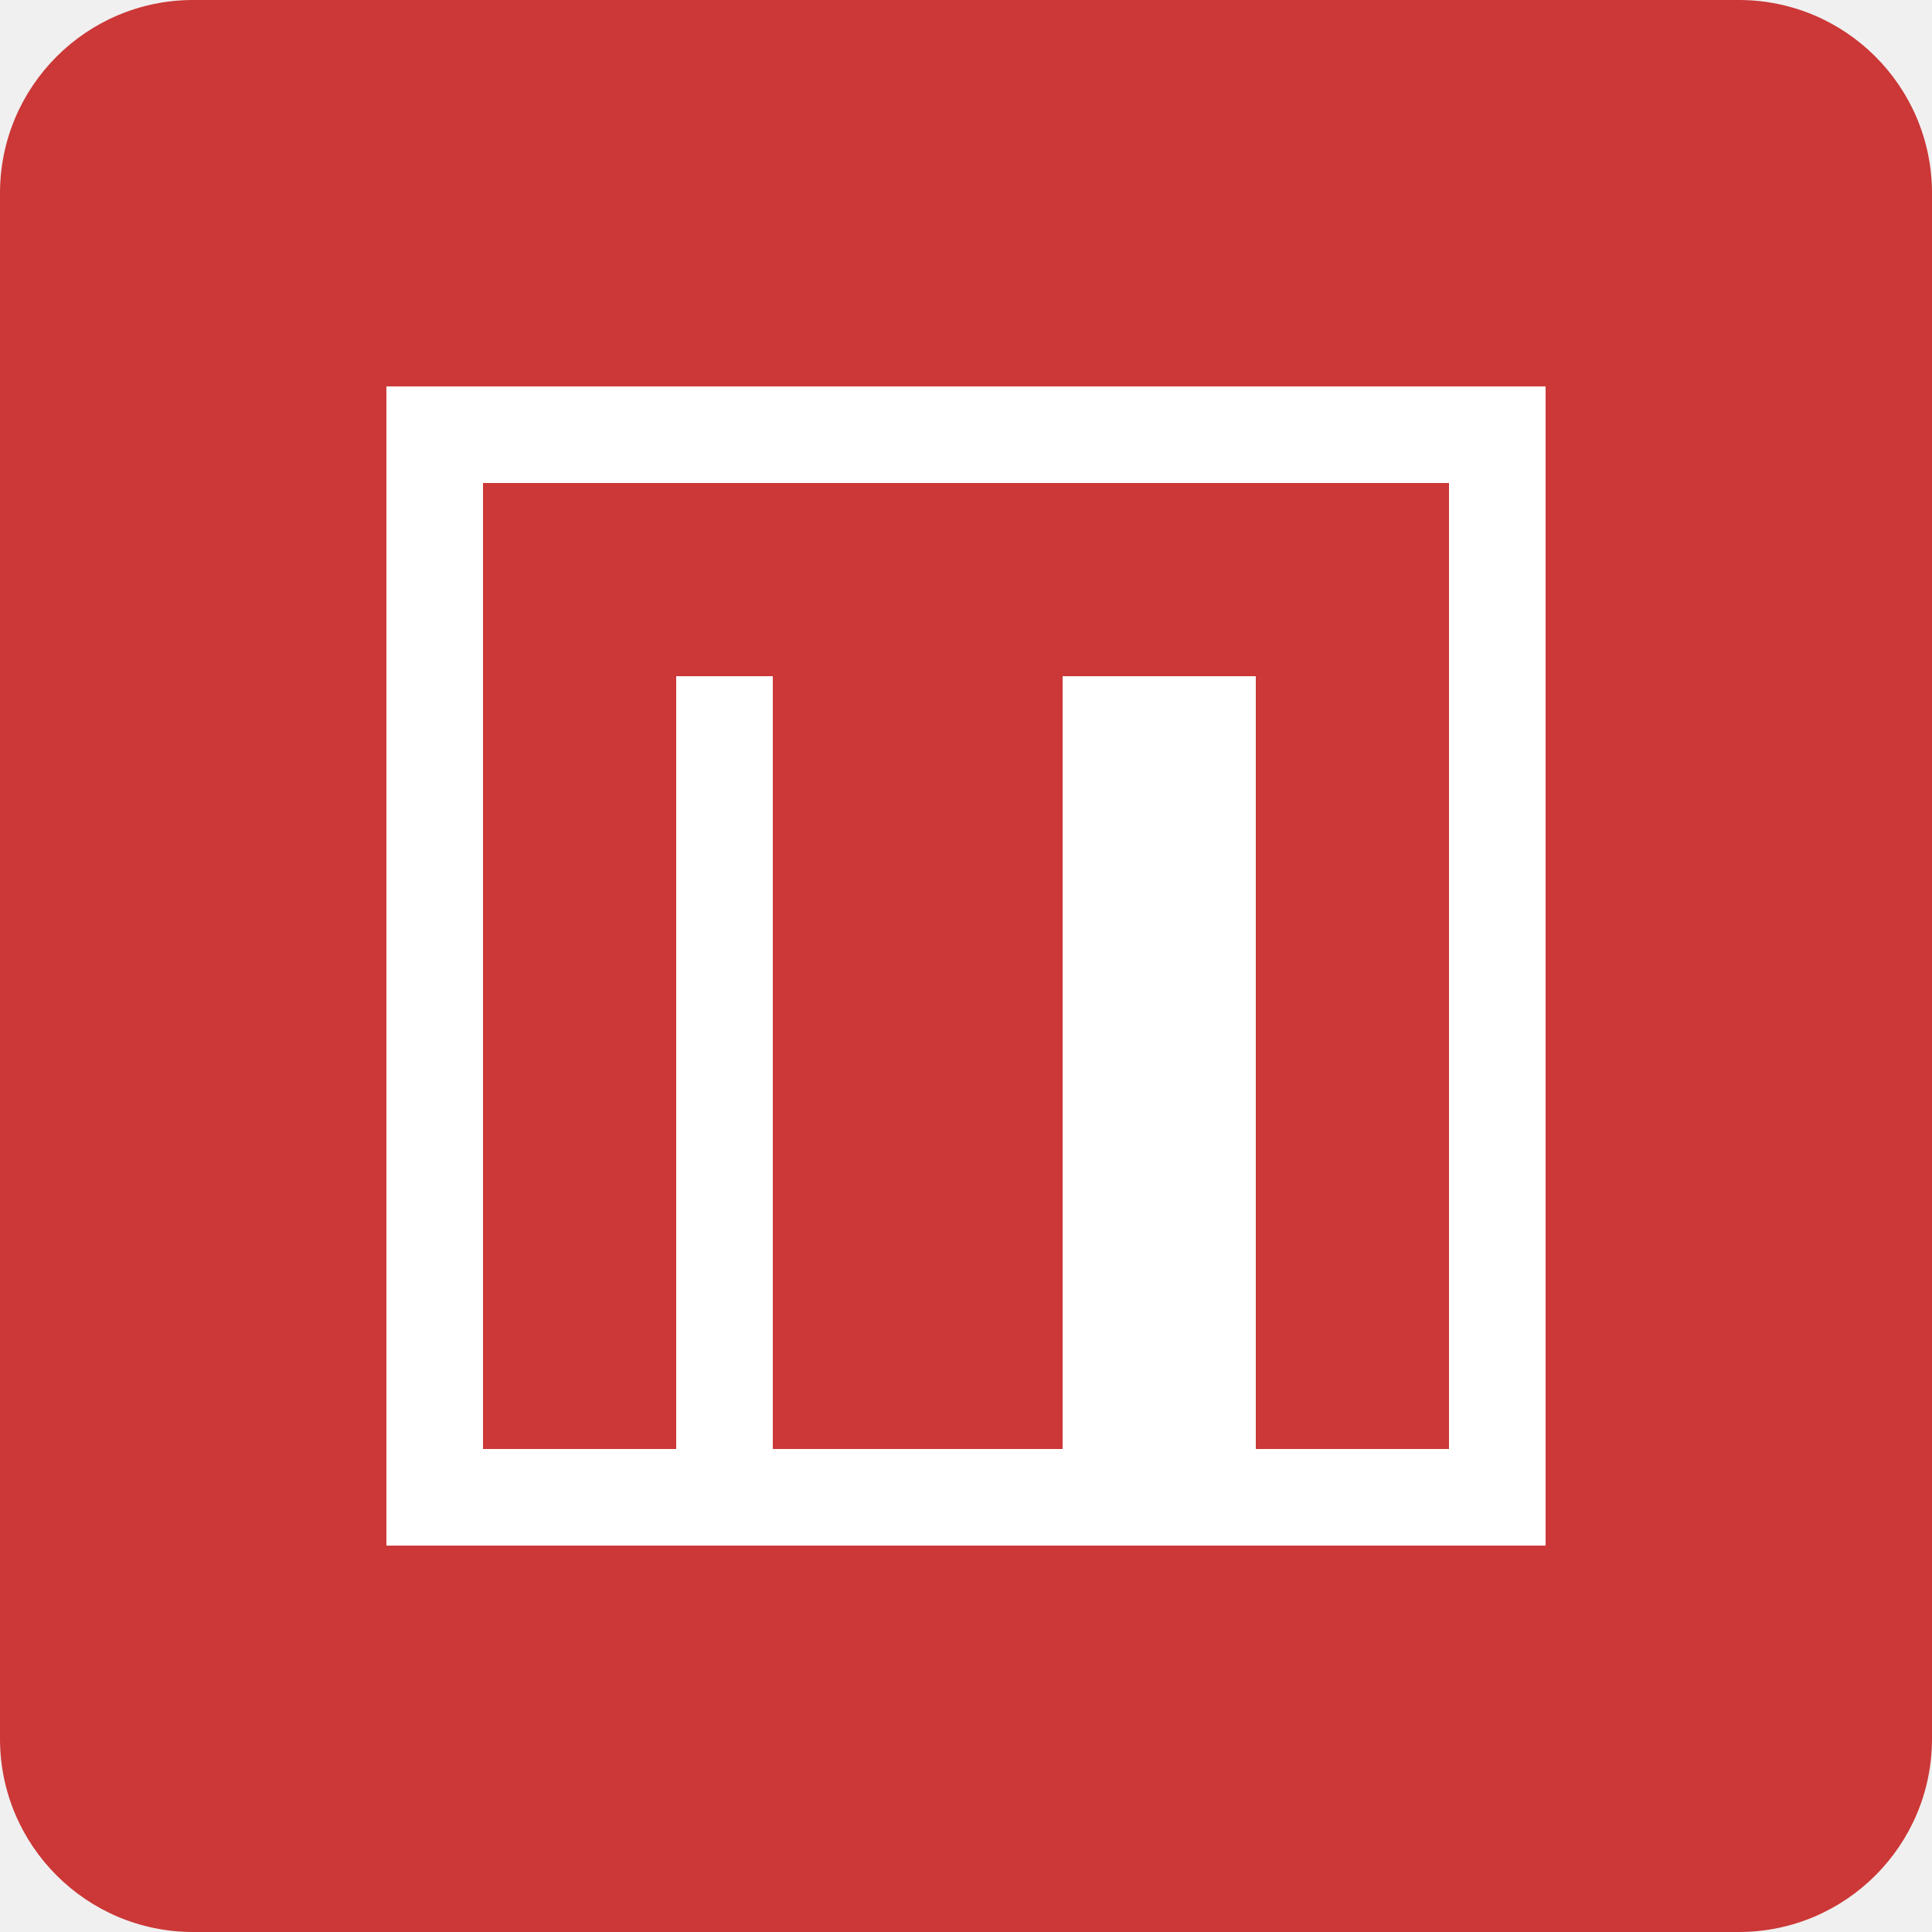
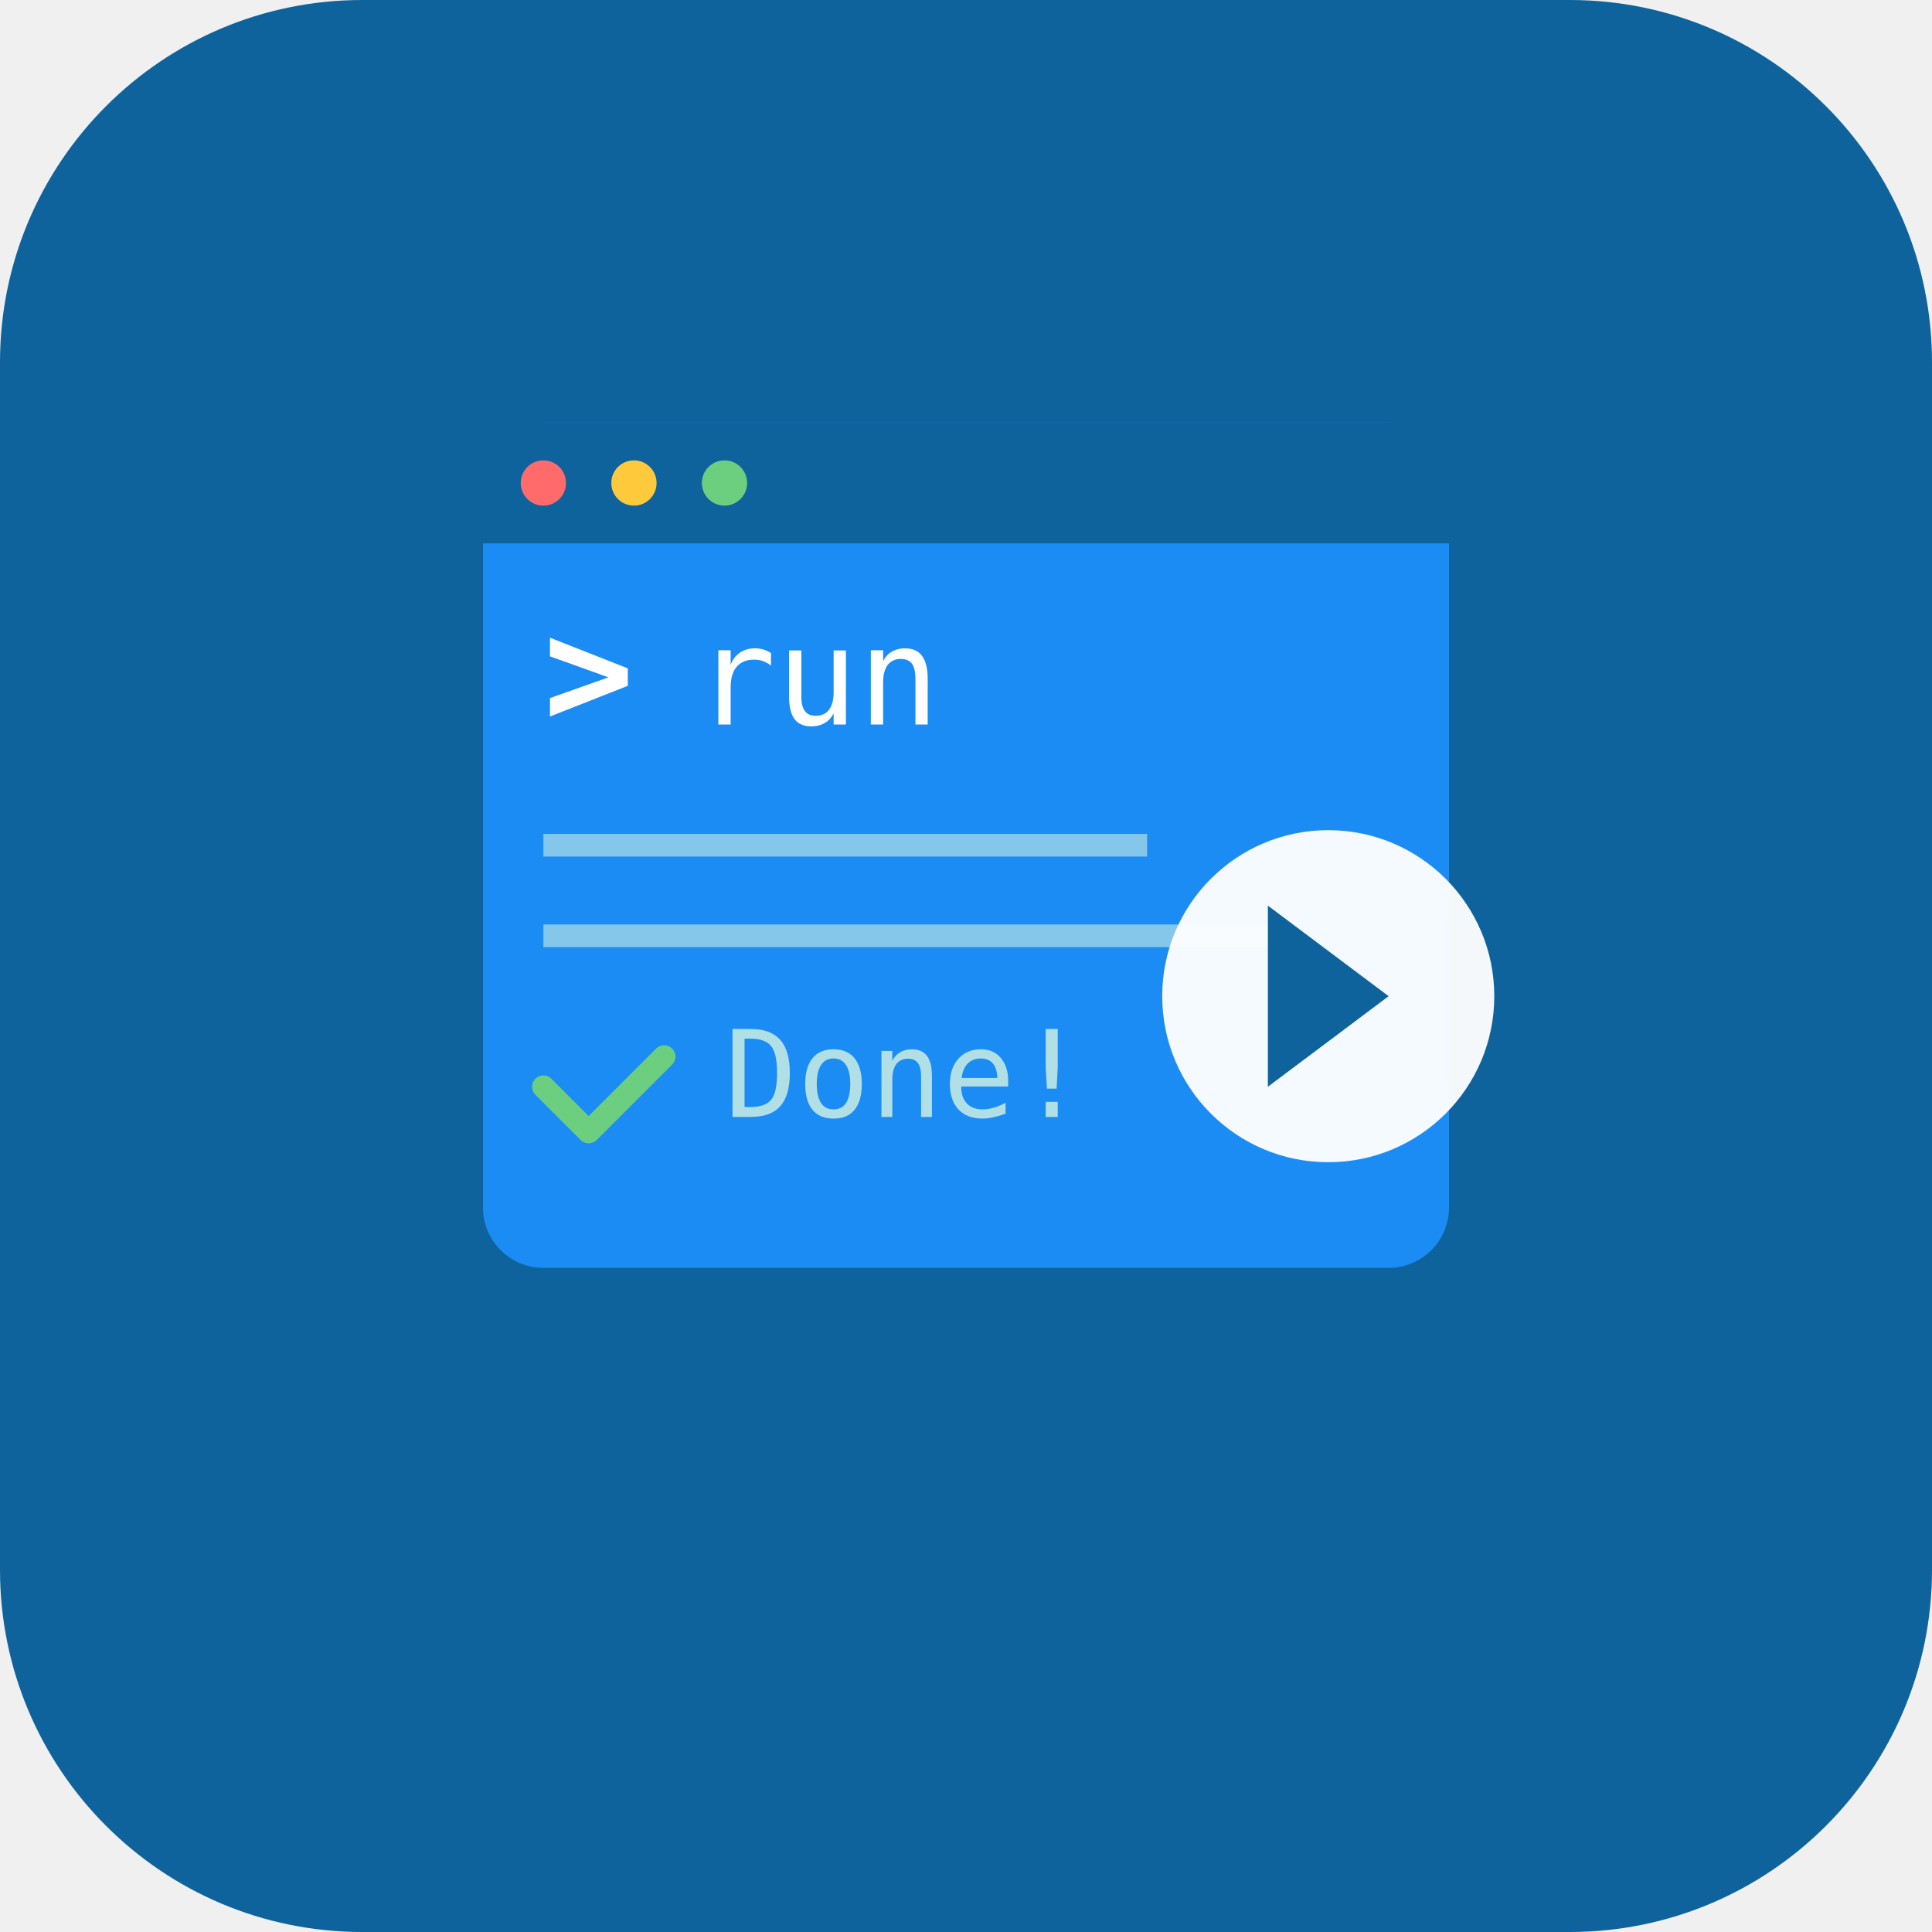
- <svg xmlns="http://www.w3.org/2000/svg" width="40" height="40" viewBox="0 0 40 40">
-   <rect width="40" height="40" fill="#CB3837" rx="4" />
-   <path fill="#FFF" d="M8 8v24h24V8H8zm2 2h20v20h-4V14h-4v16h-6V14H14v16h-4V10z" />
+ <svg xmlns="http://www.w3.org/2000/svg" viewBox="0 0 128 128">
+   <rect width="128" height="128" fill="#0E639C" rx="24" />
+   <g transform="translate(32, 28)">
+     <rect x="0" y="0" width="64" height="56" fill="#1E90FF" rx="4" opacity="0.9" />
+     <rect x="0" y="0" width="64" height="8" fill="#0E639C" rx="4 4 0 0" />
+     <circle cx="4" cy="4" r="1.5" fill="#FF6B6B" />
+     <circle cx="10" cy="4" r="1.5" fill="#FFC93C" />
+     <circle cx="16" cy="4" r="1.5" fill="#6BCF7F" />
+     <text x="4" y="20" font-family="monospace" font-size="10" fill="#FFFFFF" font-weight="bold">&gt;</text>
+     <text x="14" y="20" font-family="monospace" font-size="9" fill="#FFFFFF">run</text>
+     <line x1="4" y1="28" x2="44" y2="28" stroke="#B0E0E6" stroke-width="1.5" opacity="0.7" />
+     <line x1="4" y1="34" x2="52" y2="34" stroke="#B0E0E6" stroke-width="1.5" opacity="0.7" />
+     <g transform="translate(4, 40)">
+       <polyline points="0,4 3,7 8,2" stroke="#6BCF7F" stroke-width="1.5" fill="none" stroke-linecap="round" stroke-linejoin="round" />
+     </g>
+     <text x="16" y="46" font-family="monospace" font-size="8" fill="#B0E0E6">Done!</text>
+   </g>
+   <g transform="translate(76, 54)">
+     <circle cx="12" cy="12" r="11" fill="#FFFFFF" opacity="0.95" />
+     <polygon points="8,6 8,18 16,12" fill="#0E639C" />
+   </g>
</svg>
